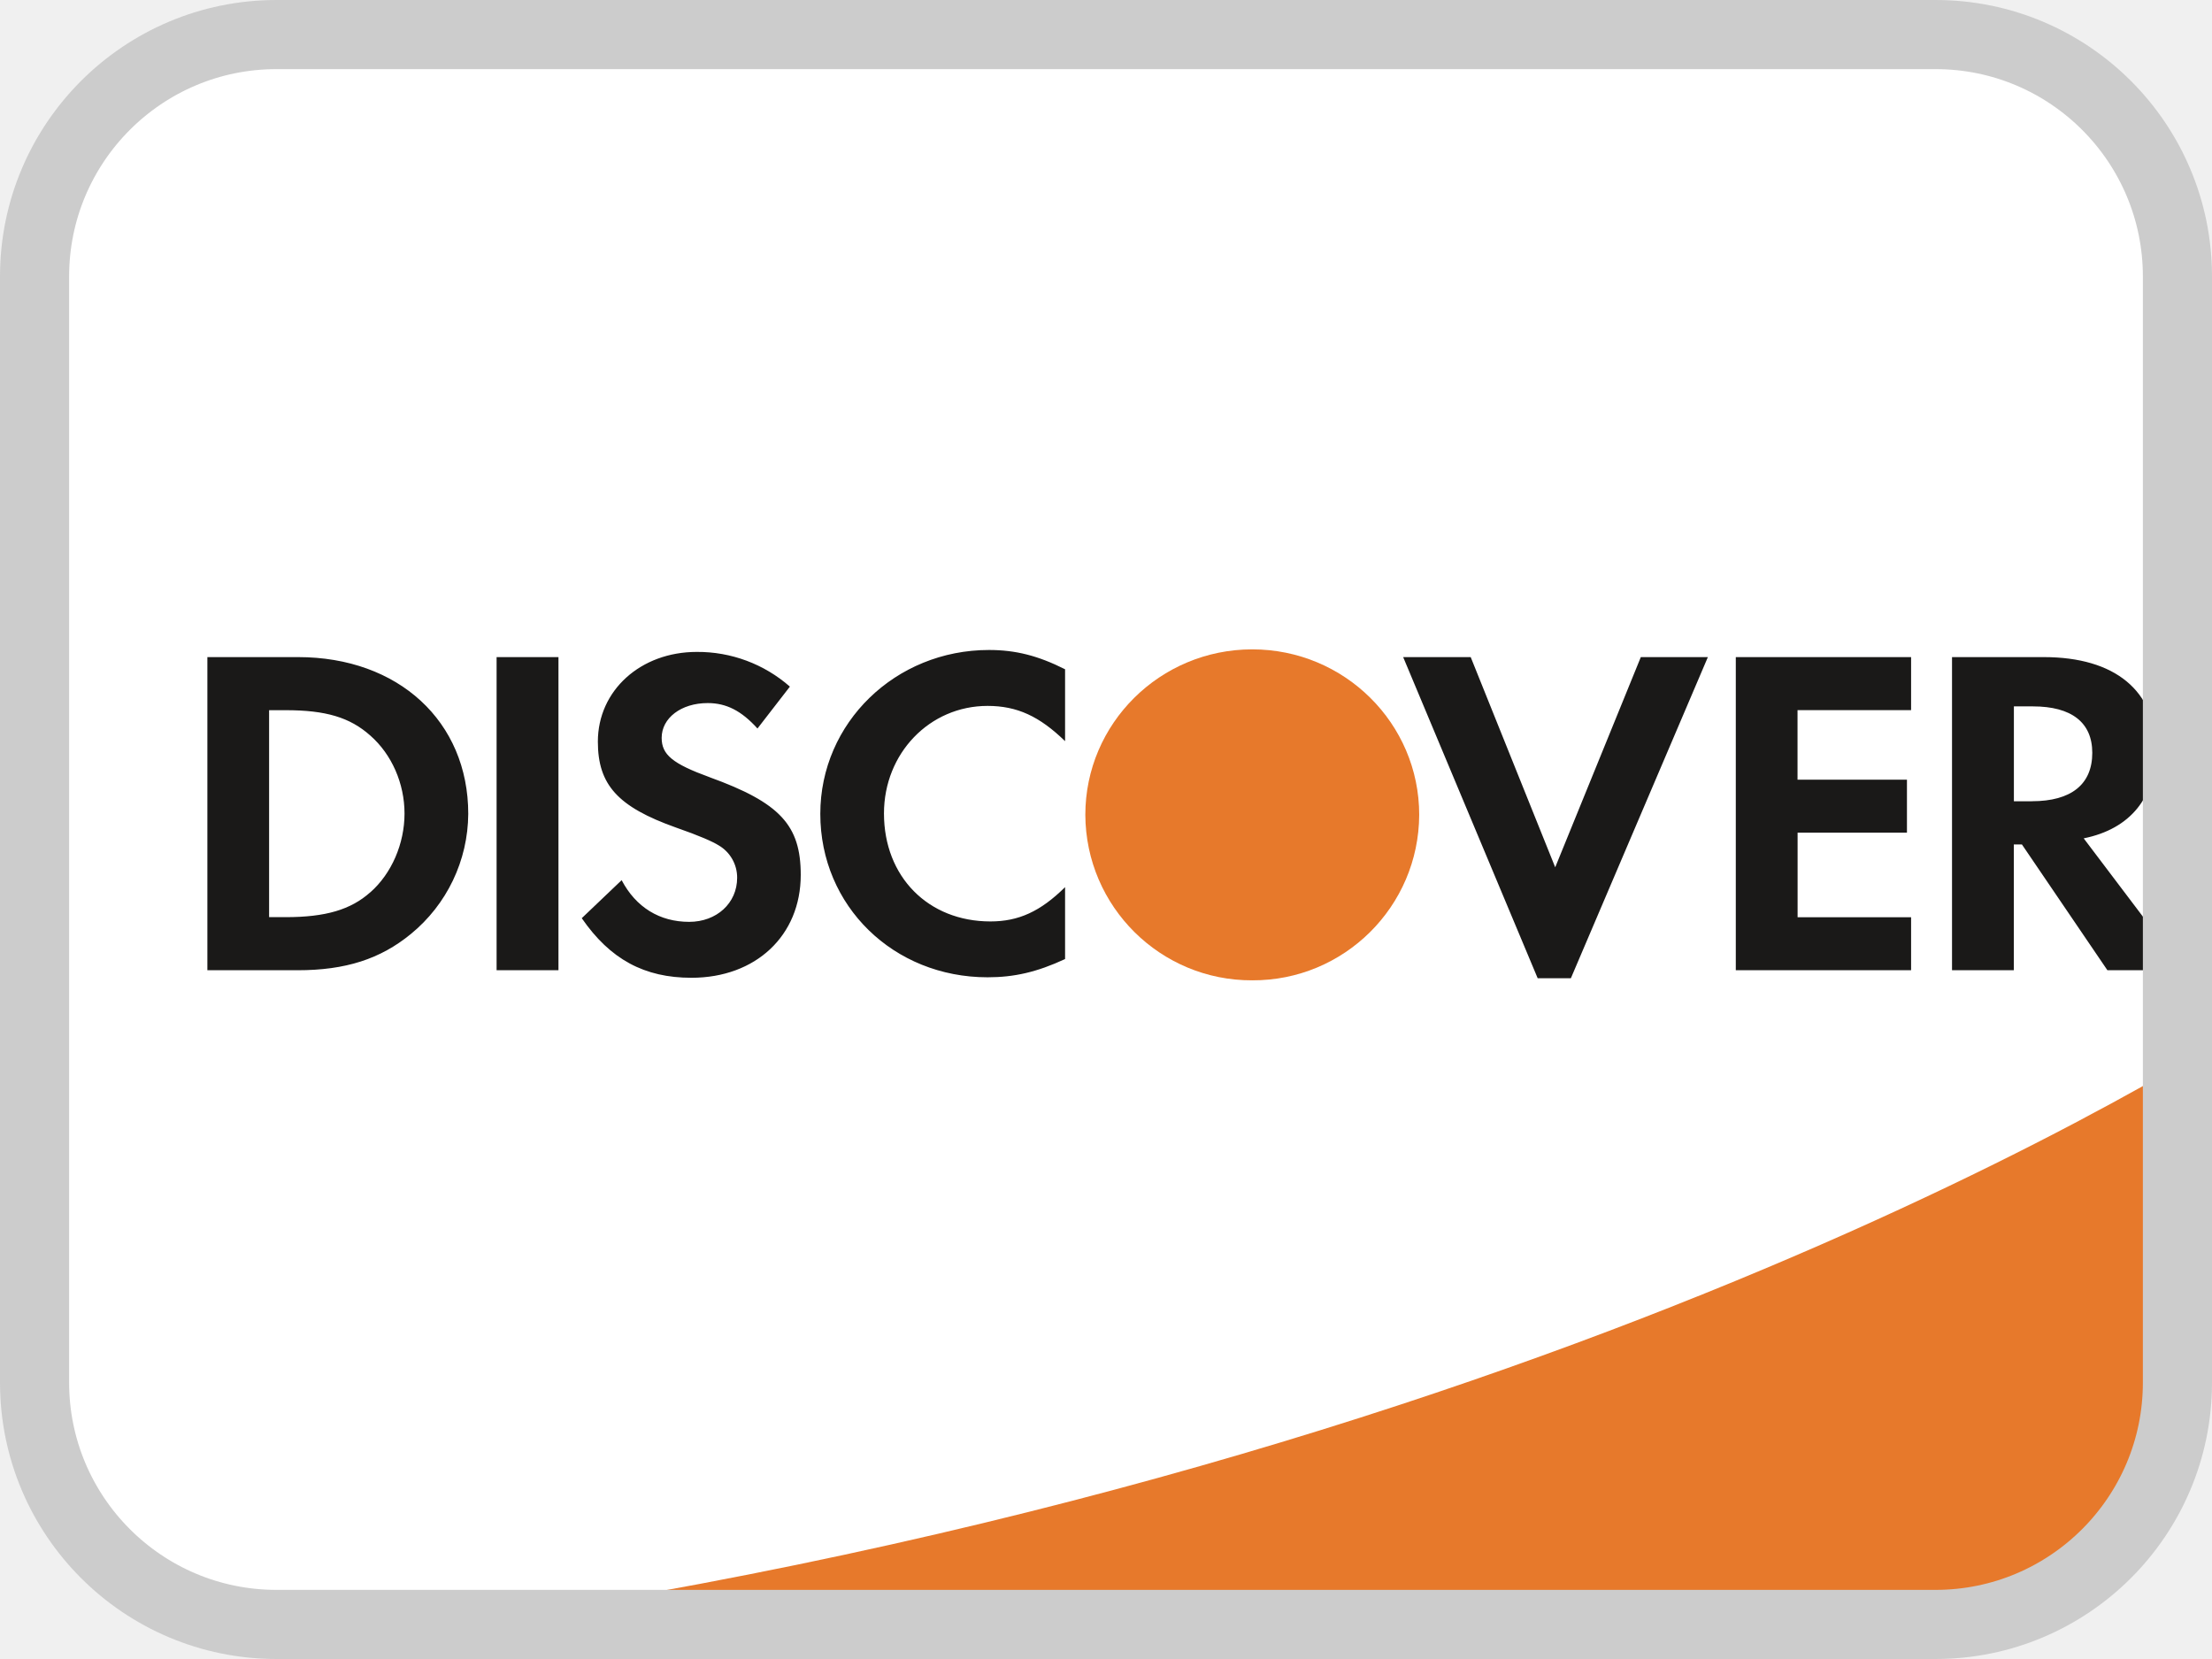
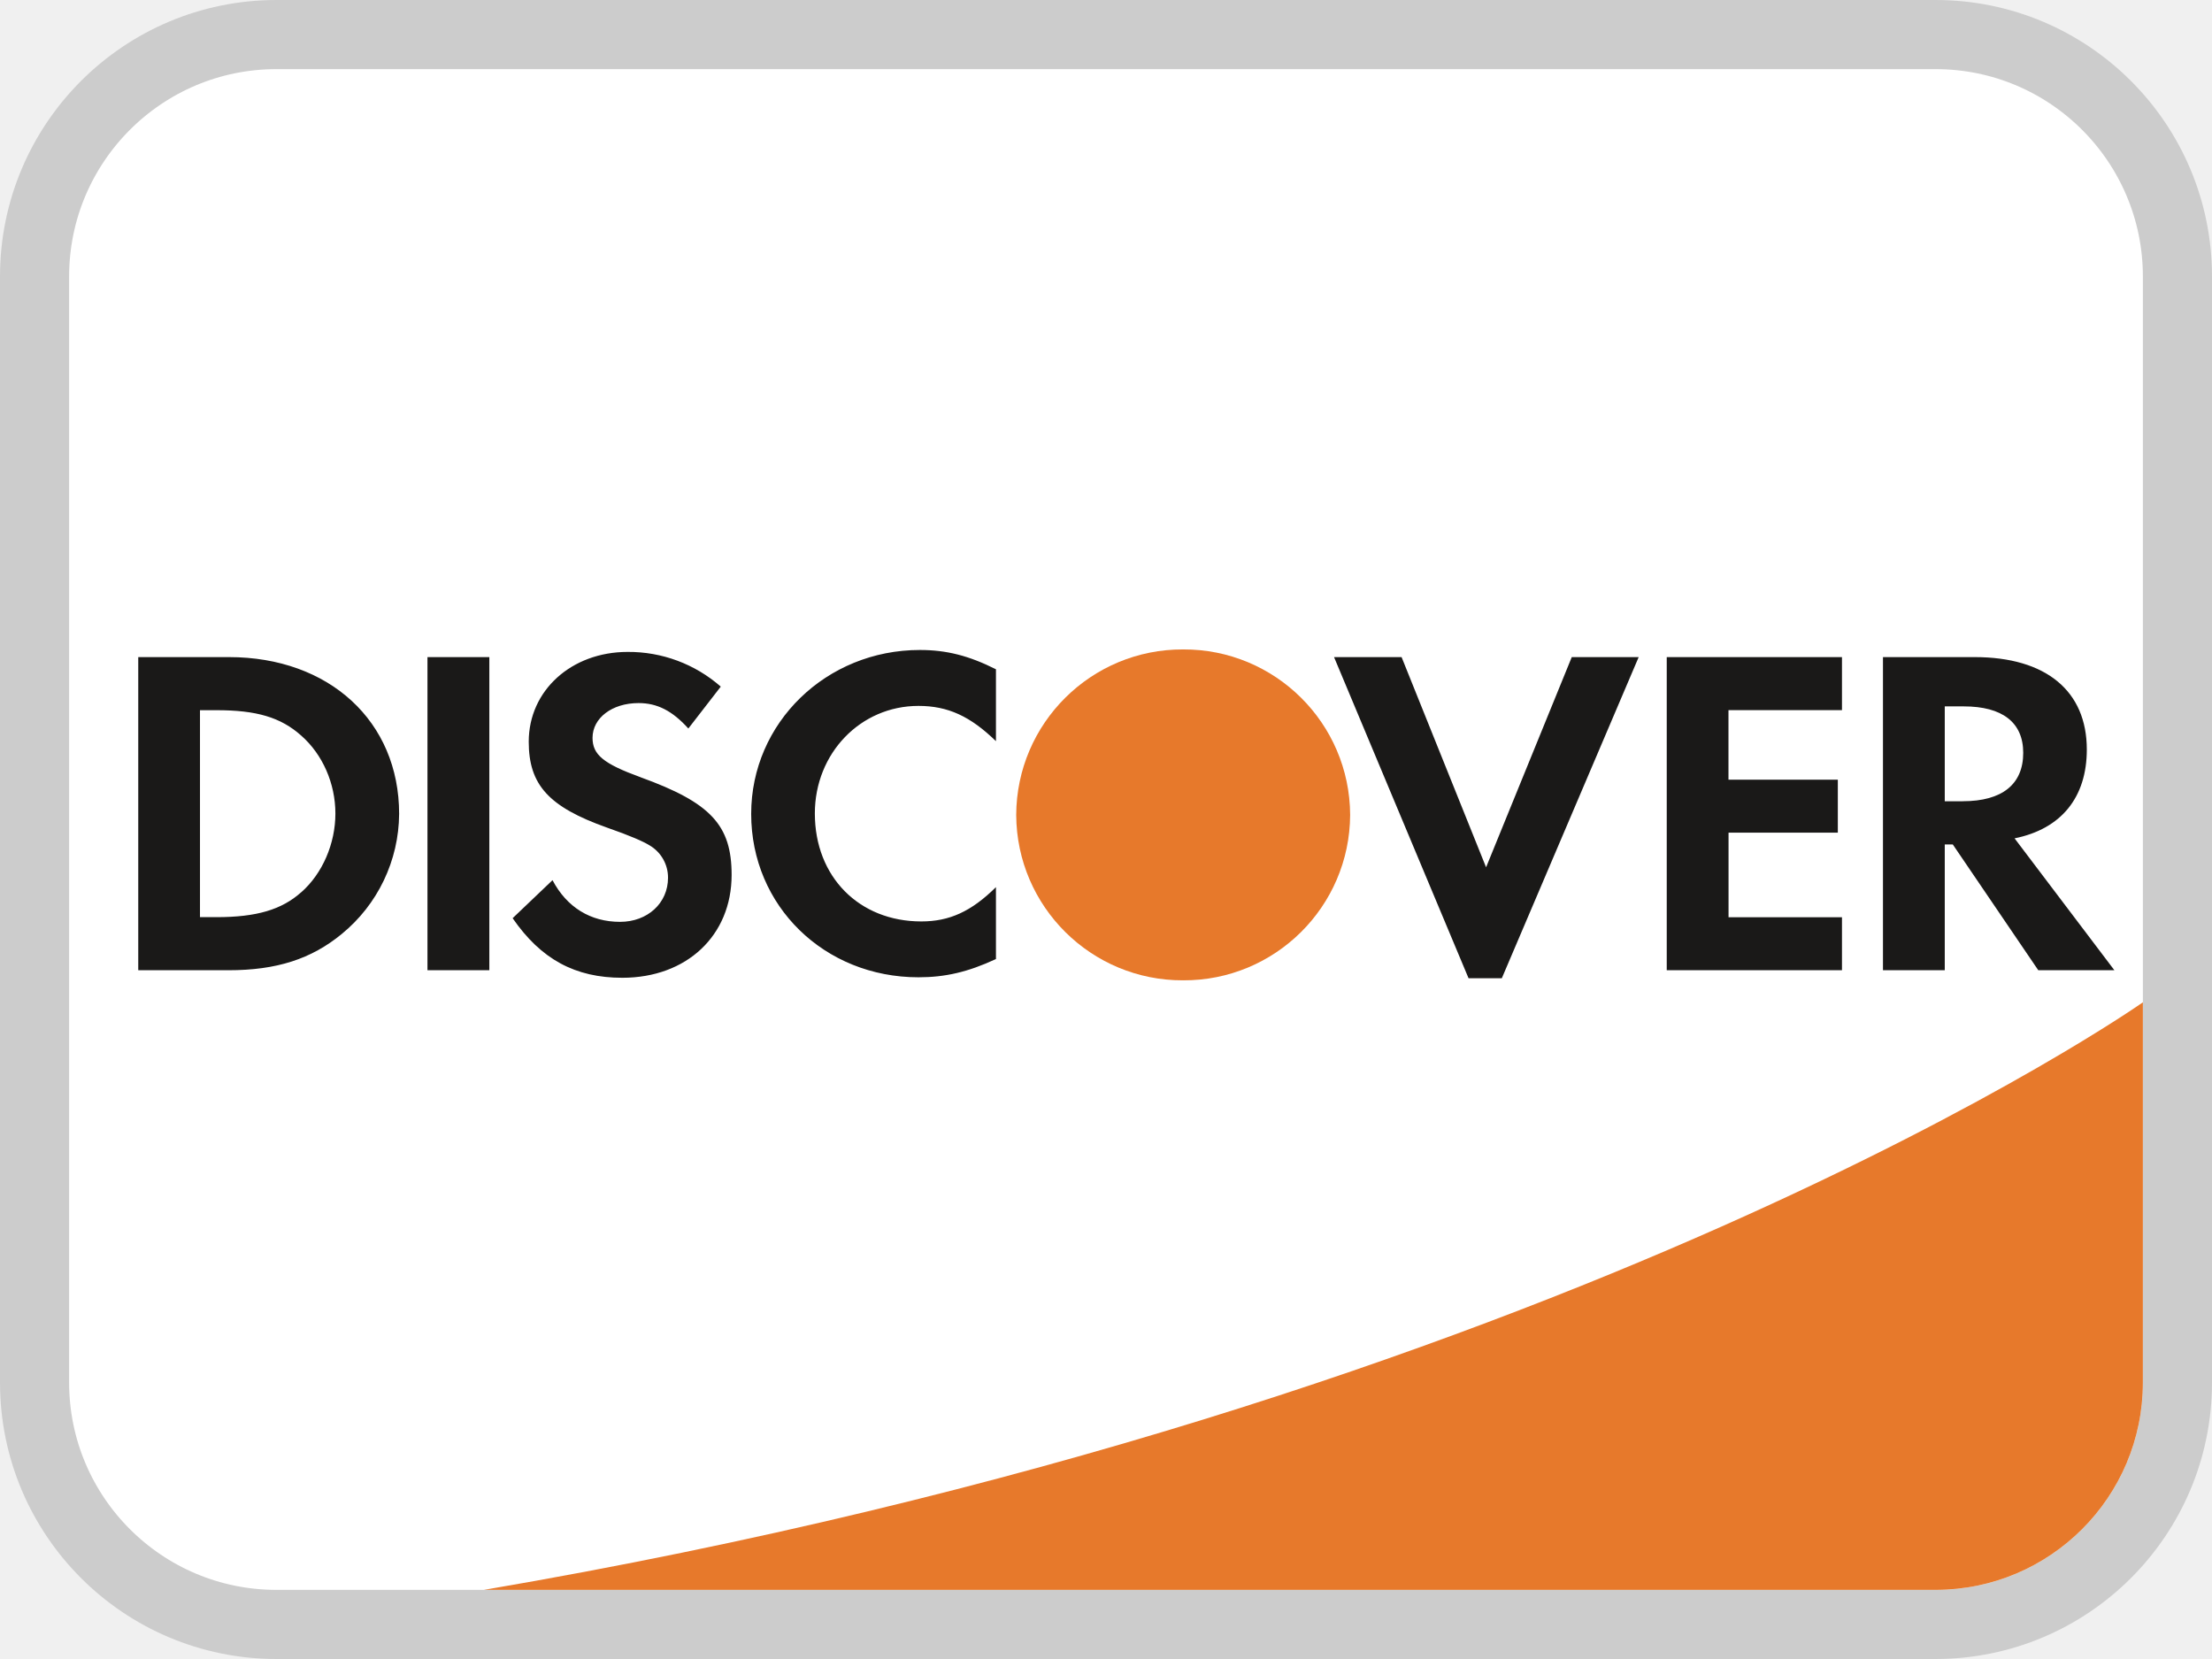
- <svg xmlns="http://www.w3.org/2000/svg" width="32" height="24" fill="none" viewBox="0 0 32 24">
-   <g clip-path="url(#discover_32_svg__a)">
-     <rect x=".5" y=".5" width="31" height="23" rx="3.5" fill="#fff" />
-     <path d="M33 14.501s-8.596 5.993-24.34 8.675H33v-8.675z" fill="#E7792B" />
-     <path d="M4.311 9.506H3v4.53h1.306c.694 0 1.196-.163 1.636-.523a2.262 2.262 0 0 0 .832-1.739c0-1.337-1.01-2.268-2.462-2.268zm1.046 3.402c-.282.252-.646.36-1.225.36h-.239v-2.994h.24c.578 0 .928.103 1.224.367.31.272.495.693.495 1.128s-.186.868-.495 1.14zm1.827-3.402h.895v4.53h-.895v-4.53zm3.083 1.738c-.538-.196-.695-.326-.695-.57 0-.285.28-.503.666-.503.268 0 .487.11.72.368l.469-.606a2.02 2.02 0 0 0-1.348-.502c-.811 0-1.43.557-1.43 1.298 0 .624.288.943 1.128 1.242.35.122.53.203.619.258a.54.54 0 0 1 .268.469c0 .367-.296.638-.694.638-.427 0-.77-.21-.977-.603l-.577.55c.412.597.907.862 1.587.862.93 0 1.581-.61 1.581-1.488 0-.72-.301-1.045-1.318-1.413zm1.6.53c0 1.332 1.058 2.364 2.42 2.364.384 0 .715-.075 1.121-.264v-1.04c-.358.353-.674.496-1.08.496-.9 0-1.54-.646-1.54-1.562 0-.87.66-1.556 1.499-1.556.427 0 .75.15 1.121.51v-1.04c-.392-.197-.716-.279-1.101-.279-1.354 0-2.44 1.054-2.44 2.371zm10.632.774-1.223-3.042h-.977l1.946 4.646h.48l1.982-4.646h-.97l-1.239 3.042h.001zm2.612 1.488h2.536v-.767h-1.642v-1.223h1.582v-.767h-1.583v-1.006h1.643v-.767h-2.536v4.53zm6.077-3.193c0-.848-.59-1.337-1.622-1.337h-1.327v4.53h.894v-1.82h.117l1.237 1.82h1.1l-1.443-1.908c.674-.136 1.044-.591 1.044-1.285zm-1.794.749h-.26v-1.373h.275c.556 0 .859.23.859.672 0 .455-.303.7-.874.7z" fill="#1A1918" />
-     <path d="M18.116 14.182a2.405 2.405 0 0 0 2.415-2.394c0-1.322-1.081-2.394-2.415-2.394s-2.415 1.072-2.415 2.394a2.405 2.405 0 0 0 2.415 2.394z" fill="#E7792B" />
-   </g>
-   <rect x=".5" y=".5" width="31" height="23" rx="3.5" stroke="#ccc" />
-   <defs>
-     <clipPath id="discover_32_svg__a">
-       <rect x=".5" y=".5" width="31" height="23" rx="3.5" />
-     </clipPath>
-   </defs>
+ <svg xmlns="http://www.w3.org/2000/svg" width="32" height="24" viewBox="0 0 32 24" fill="none">
+   <rect x=".5" y=".5" width="31" height="23" rx="3.5" fill="#fff" stroke="#CCC" />
+   <path d="M31 14.5S22.744 20.318 7 23h21a3 3 0 0 0 3-3v-5.5z" fill="#E7792B" />
+   <path d="M3.311 9.506H2v4.53h1.306c.694 0 1.196-.162 1.636-.523a2.262 2.262 0 0 0 .832-1.739c0-1.337-1.01-2.268-2.462-2.268zm1.046 3.402c-.282.252-.646.36-1.225.36h-.239v-2.994h.24c.578 0 .928.103 1.224.367.31.272.495.693.495 1.128 0 .434-.186.868-.495 1.14zm1.827-3.402h.895v4.53h-.895v-4.53zm3.083 1.738c-.538-.196-.695-.326-.695-.57 0-.285.28-.503.666-.503.268 0 .487.11.72.368l.469-.606a2.02 2.02 0 0 0-1.348-.502c-.811 0-1.43.557-1.43 1.299 0 .623.288.942 1.128 1.241.35.122.53.203.619.258a.54.54 0 0 1 .268.469c0 .367-.296.638-.694.638-.427 0-.77-.21-.977-.603l-.577.55c.412.597.907.862 1.587.862.93 0 1.581-.61 1.581-1.488 0-.72-.301-1.045-1.318-1.413zm1.6.53c0 1.332 1.058 2.364 2.42 2.364.384 0 .715-.075 1.121-.264v-1.04c-.358.353-.674.496-1.08.496-.9 0-1.54-.646-1.54-1.562 0-.87.66-1.556 1.499-1.556.427 0 .75.15 1.121.51v-1.04c-.393-.197-.716-.279-1.101-.279-1.354 0-2.44 1.054-2.44 2.371zm10.632.774-1.223-3.042h-.977l1.946 4.646h.481l1.98-4.646h-.968l-1.24 3.042h.001zm2.613 1.488h2.535v-.767h-1.641v-1.223h1.581v-.767h-1.582v-1.006h1.642v-.767h-2.535v4.53zm6.077-3.193c0-.848-.591-1.337-1.623-1.337H27.24v4.53h.894v-1.82h.116l1.237 1.82h1.101l-1.444-1.908c.674-.136 1.045-.591 1.045-1.285zm-1.795.749h-.26v-1.373h.275c.556 0 .86.23.86.672 0 .455-.304.7-.875.7z" fill="#1A1918" />
+   <path d="M17.116 14.182a2.405 2.405 0 0 0 2.416-2.393 2.405 2.405 0 0 0-2.416-2.394 2.405 2.405 0 0 0-2.415 2.394 2.405 2.405 0 0 0 2.415 2.393z" fill="#E7792B" />
</svg>
